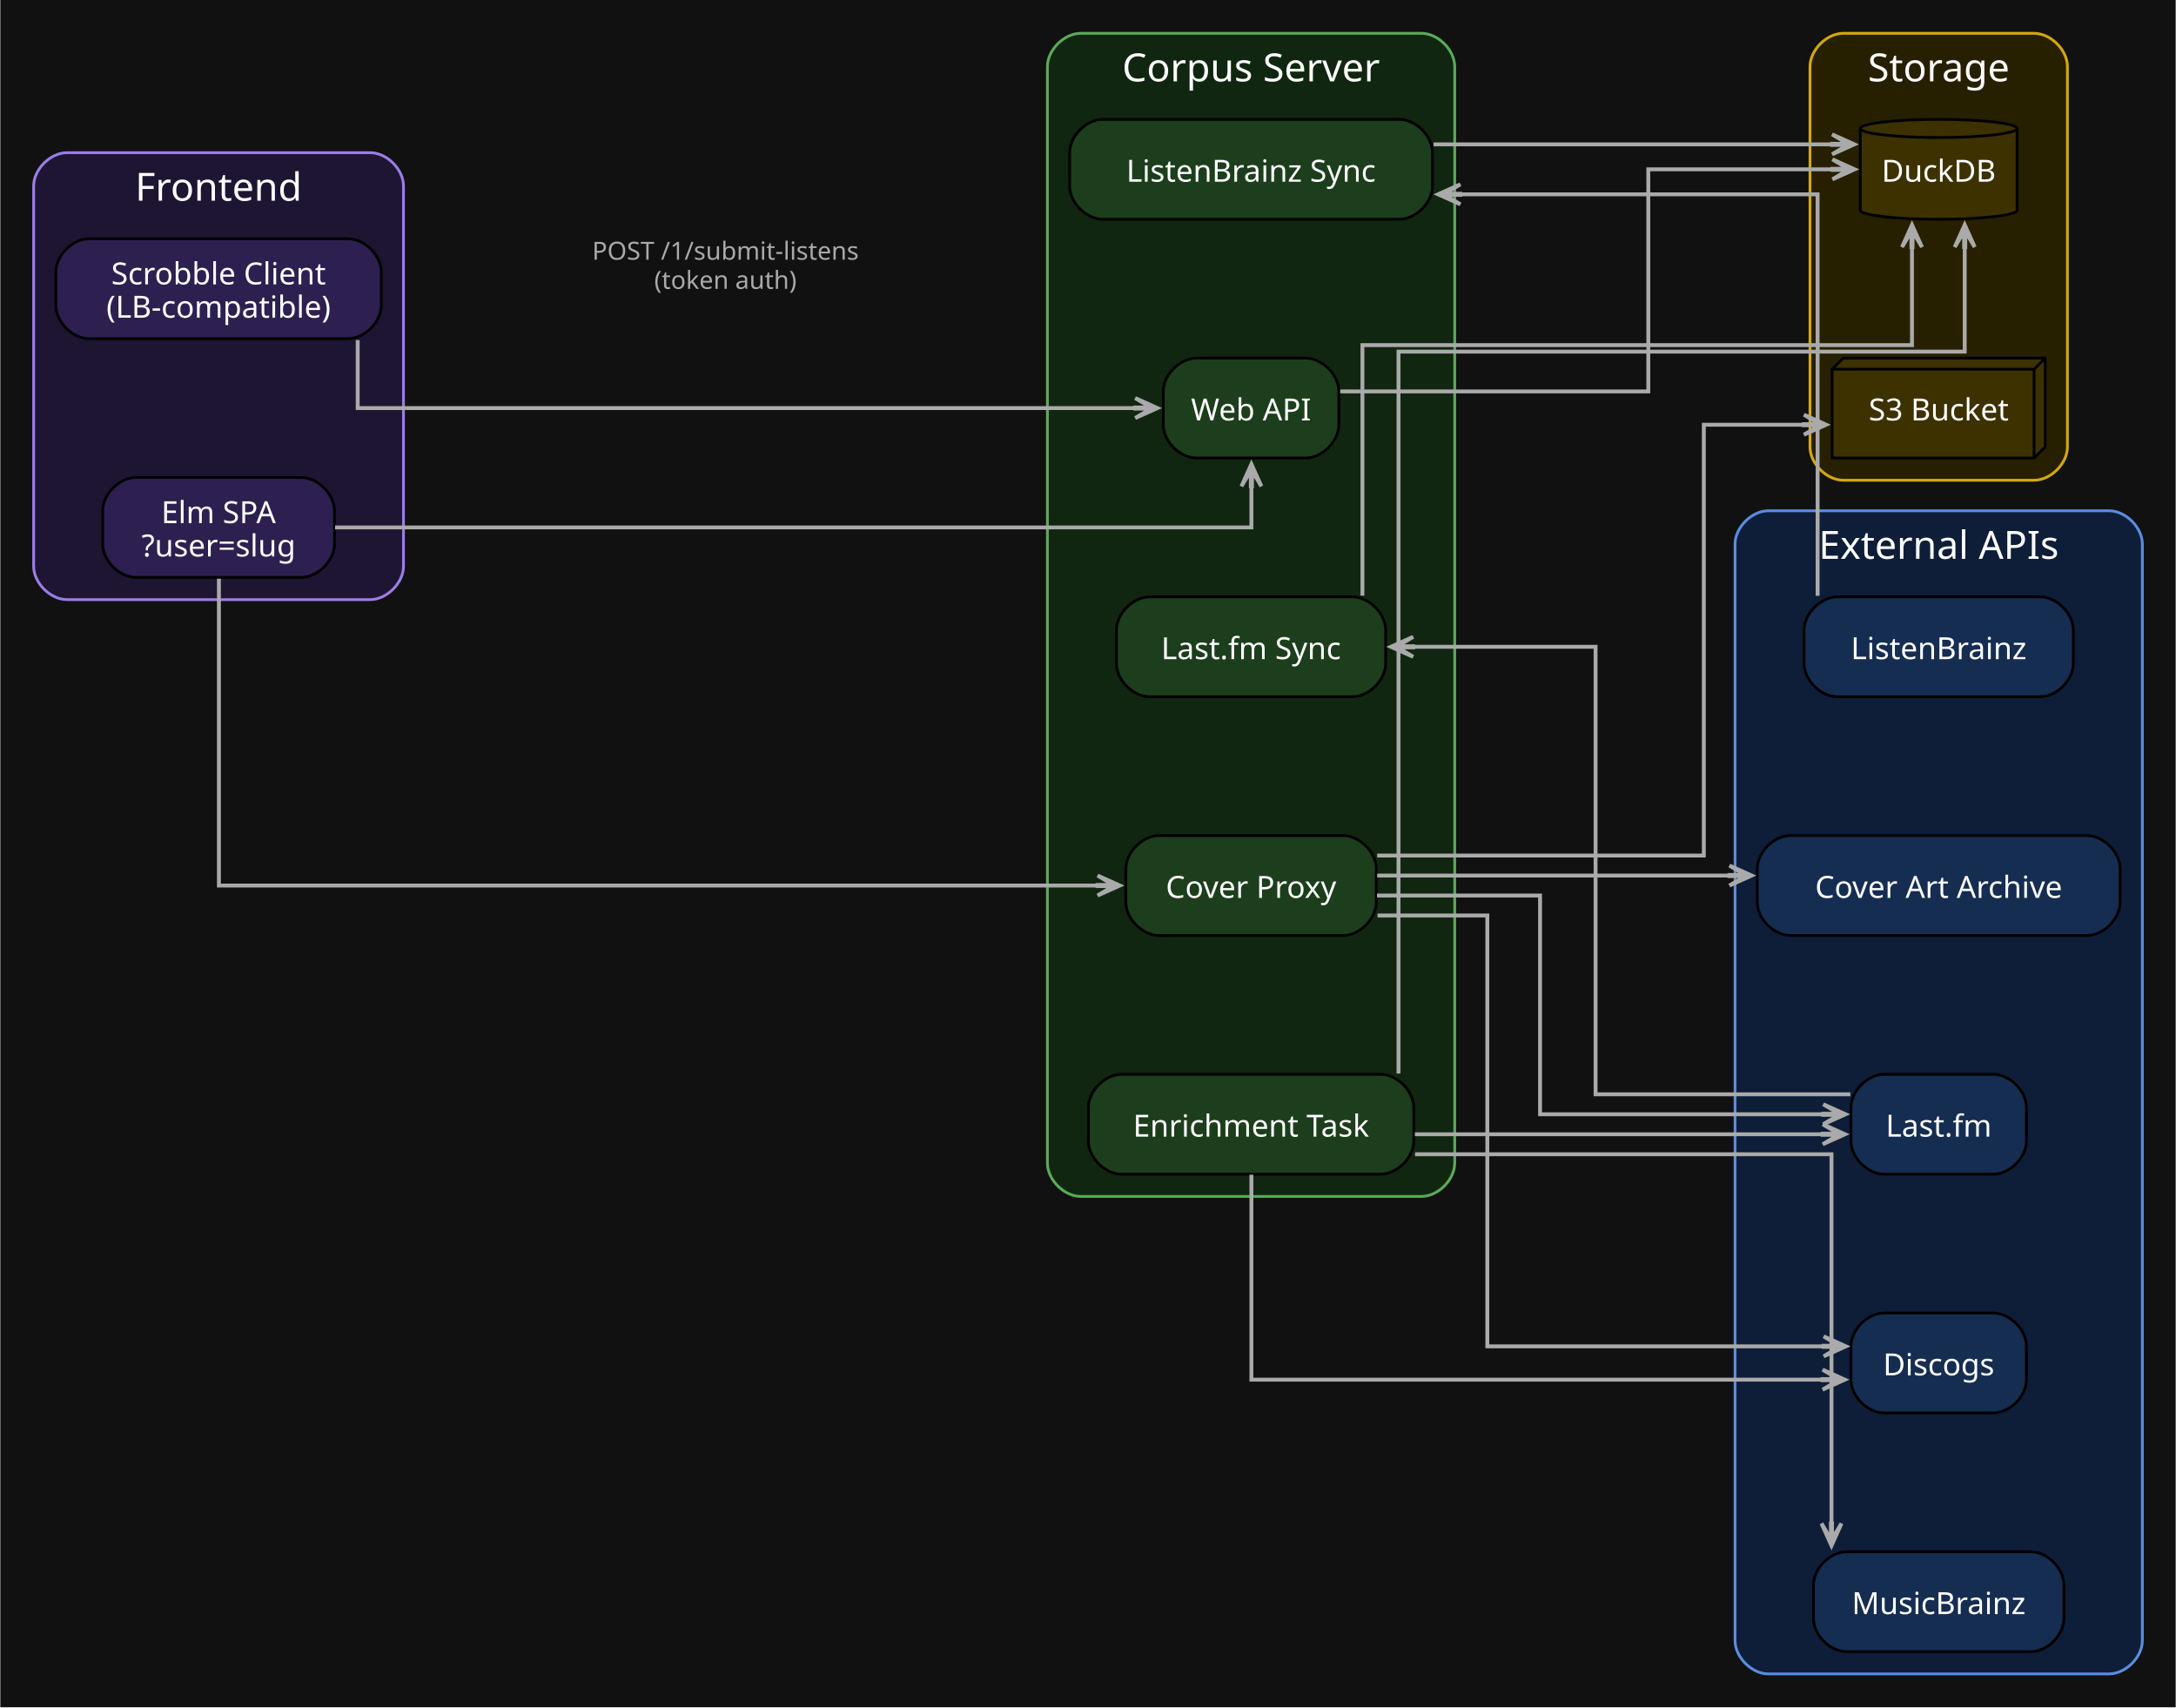
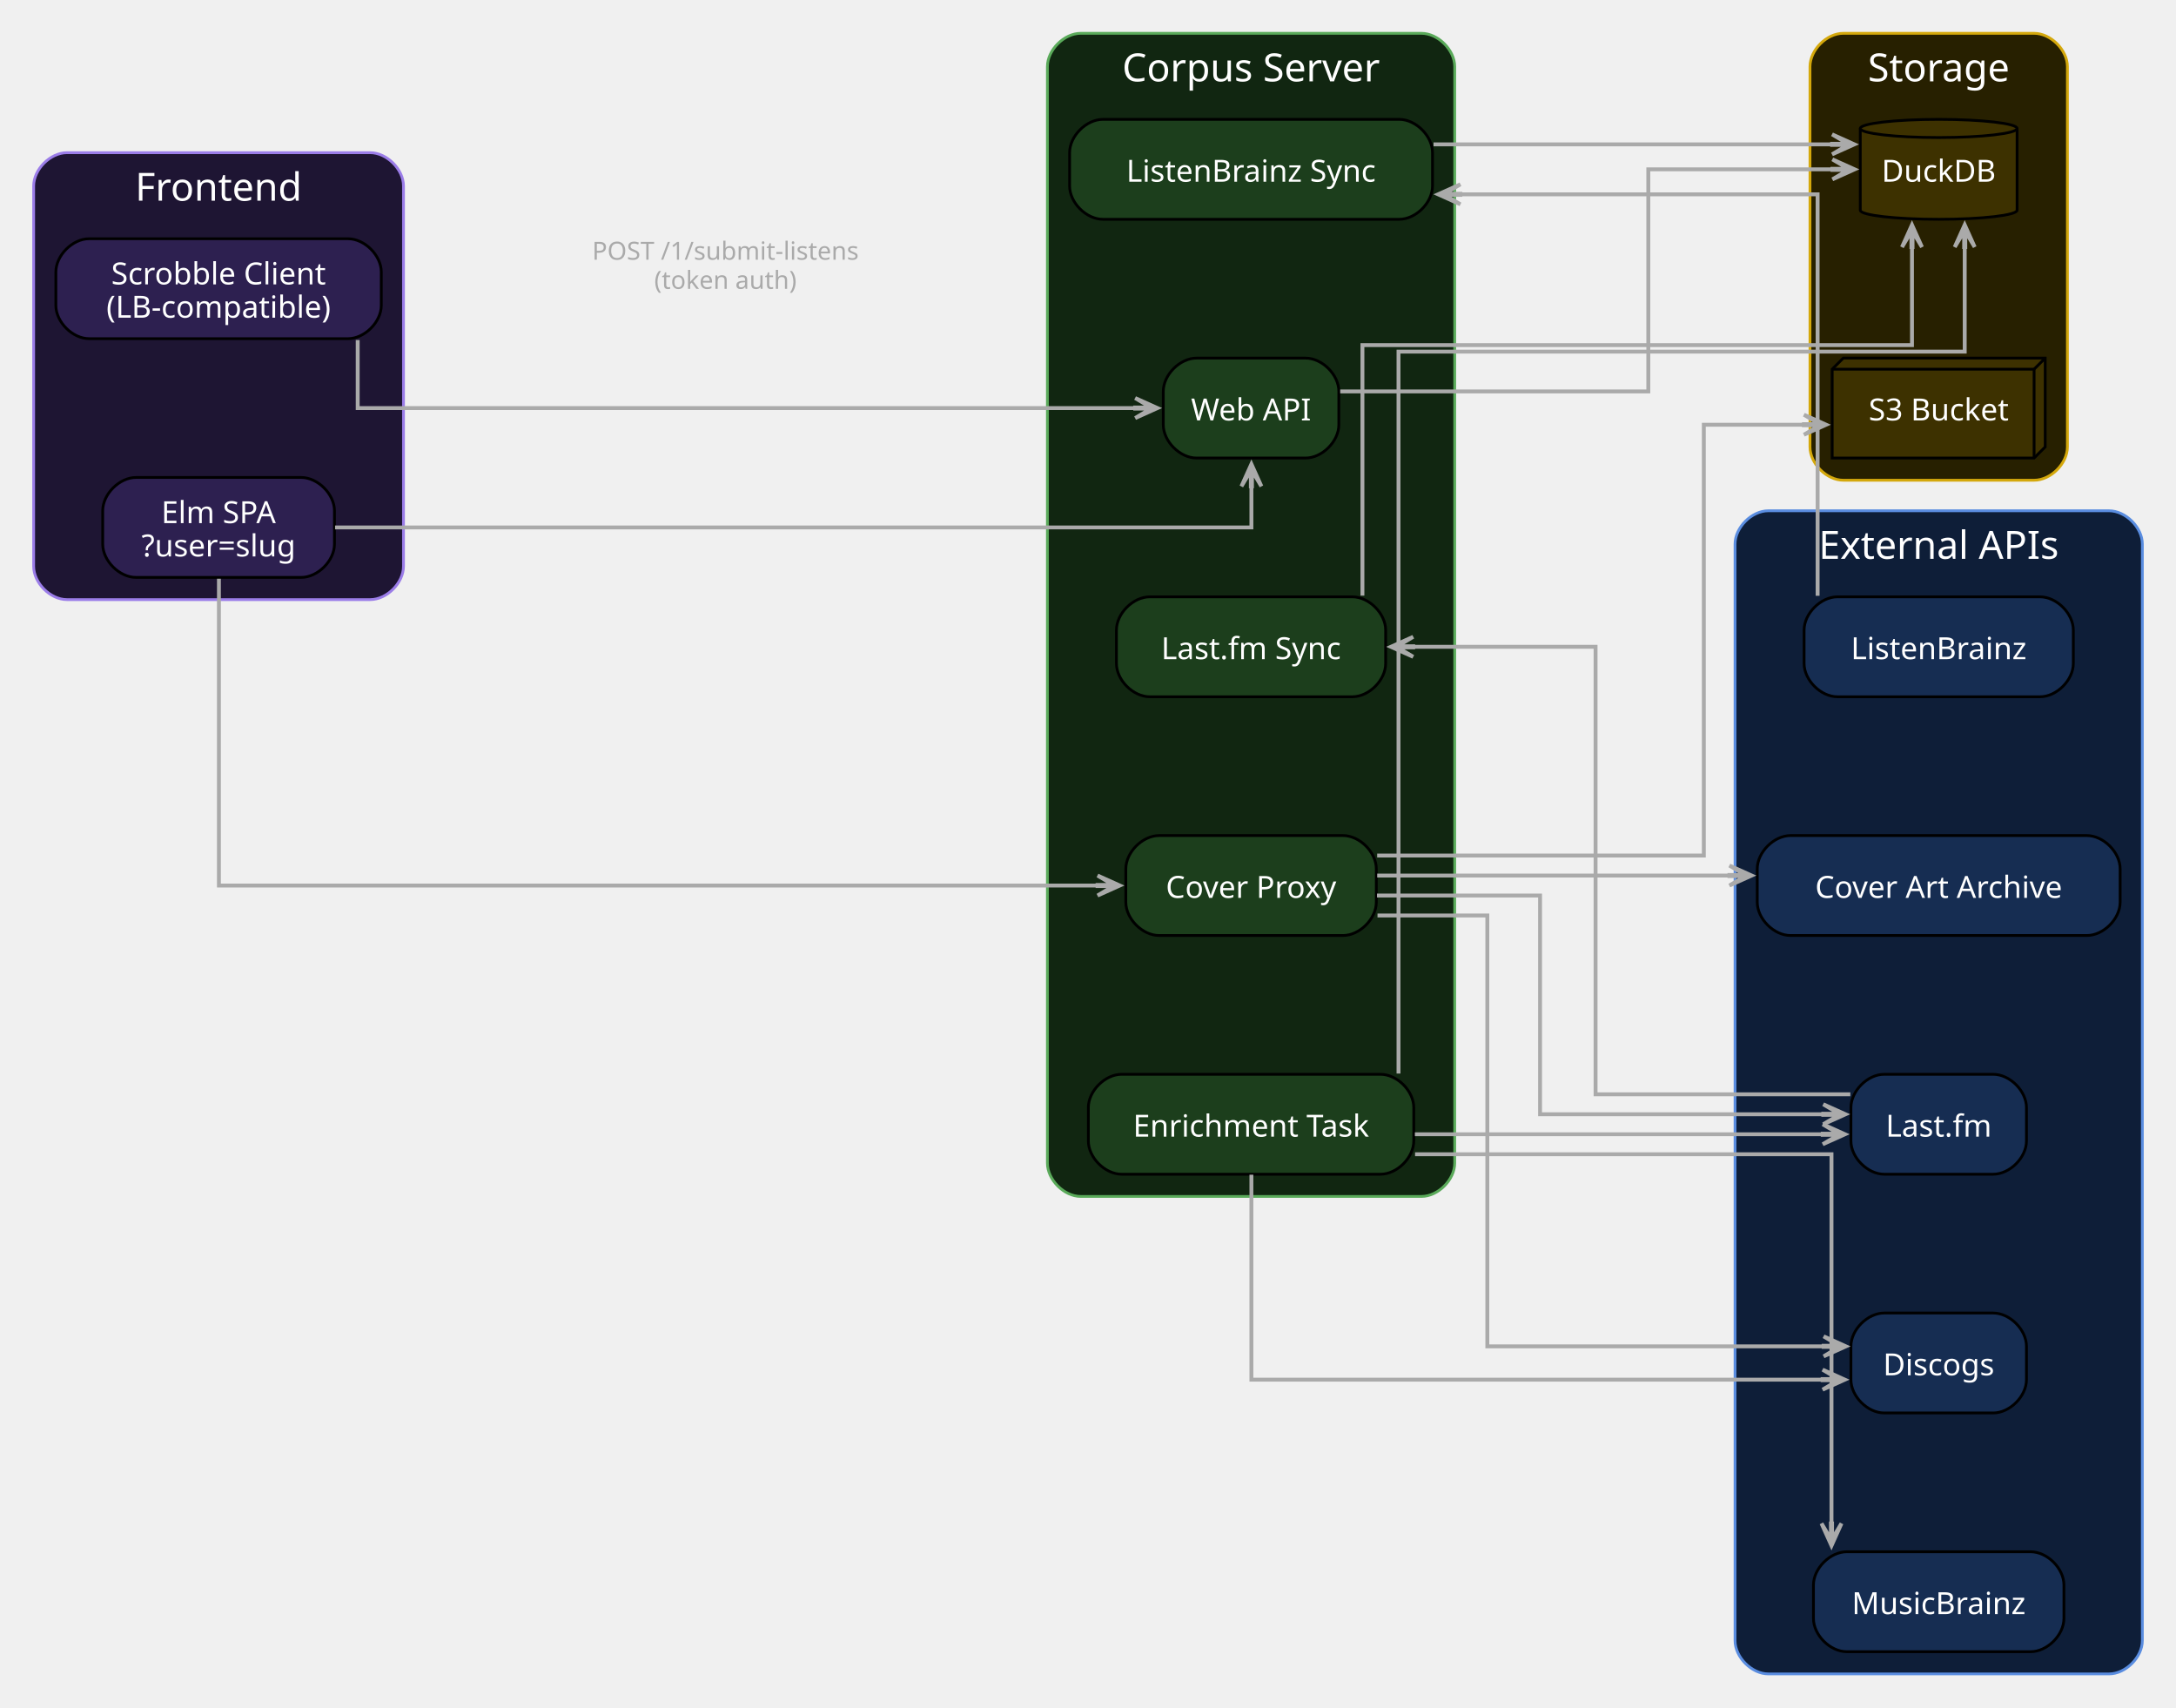
<svg xmlns="http://www.w3.org/2000/svg" width="784pt" height="615pt" viewBox="0.00 0.00 783.75 615.00">
  <g id="graph0" class="graph" transform="scale(1 1) rotate(0) translate(4 611)">
-     <polygon fill="#111111" stroke="none" points="-4,4 -4,-611 779.75,-611 779.75,4 -4,4" />
    <g id="clust1" class="cluster">
      <path fill="#1e1533" stroke="#9b7de8" d="M20,-395C20,-395 129.25,-395 129.25,-395 135.25,-395 141.25,-401 141.25,-407 141.25,-407 141.25,-544 141.25,-544 141.25,-550 135.25,-556 129.25,-556 129.25,-556 20,-556 20,-556 14,-556 8,-550 8,-544 8,-544 8,-407 8,-407 8,-401 14,-395 20,-395" />
      <text text-anchor="middle" x="74.62" y="-538.7" font-family="Atkinson Hyperlegible Mono" font-size="14.00" fill="white">Frontend</text>
    </g>
    <g id="clust2" class="cluster">
      <path fill="#112611" stroke="#5aaa5a" d="M385.25,-180C385.25,-180 508,-180 508,-180 514,-180 520,-186 520,-192 520,-192 520,-587 520,-587 520,-593 514,-599 508,-599 508,-599 385.25,-599 385.25,-599 379.25,-599 373.25,-593 373.25,-587 373.25,-587 373.25,-192 373.25,-192 373.25,-186 379.25,-180 385.25,-180" />
      <text text-anchor="middle" x="446.62" y="-581.7" font-family="Atkinson Hyperlegible Mono" font-size="14.00" fill="white">Corpus Server</text>
    </g>
    <g id="clust3" class="cluster">
      <path fill="#272000" stroke="#d4a80c" d="M660,-438C660,-438 728.75,-438 728.75,-438 734.75,-438 740.75,-444 740.75,-450 740.75,-450 740.75,-587 740.75,-587 740.75,-593 734.75,-599 728.75,-599 728.75,-599 660,-599 660,-599 654,-599 648,-593 648,-587 648,-587 648,-450 648,-450 648,-444 654,-438 660,-438" />
      <text text-anchor="middle" x="694.38" y="-581.7" font-family="Atkinson Hyperlegible Mono" font-size="14.00" fill="white">Storage</text>
    </g>
    <g id="clust4" class="cluster">
      <path fill="#0e1e38" stroke="#5a8de0" d="M633,-8C633,-8 755.75,-8 755.75,-8 761.75,-8 767.75,-14 767.75,-20 767.75,-20 767.75,-415 767.75,-415 767.75,-421 761.75,-427 755.75,-427 755.75,-427 633,-427 633,-427 627,-427 621,-421 621,-415 621,-415 621,-20 621,-20 621,-14 627,-8 633,-8" />
      <text text-anchor="middle" x="694.38" y="-409.7" font-family="Atkinson Hyperlegible Mono" font-size="14.00" fill="white">External APIs</text>
    </g>
    <g id="node1" class="node">
      <path fill="#2d2050" stroke="black" d="M104.38,-439C104.38,-439 44.88,-439 44.88,-439 38.88,-439 32.88,-433 32.88,-427 32.88,-427 32.88,-415 32.88,-415 32.88,-409 38.88,-403 44.88,-403 44.88,-403 104.38,-403 104.38,-403 110.38,-403 116.38,-409 116.38,-415 116.38,-415 116.38,-427 116.38,-427 116.38,-433 110.38,-439 104.38,-439" />
      <text text-anchor="middle" x="74.62" y="-422.55" font-family="Atkinson Hyperlegible Mono" font-size="11.00" fill="white">Elm SPA</text>
      <text text-anchor="middle" x="74.62" y="-410.55" font-family="Atkinson Hyperlegible Mono" font-size="11.00" fill="white">?user=slug</text>
    </g>
    <g id="node3" class="node">
      <path fill="#1c3e1c" stroke="black" d="M466.25,-482C466.25,-482 427,-482 427,-482 421,-482 415,-476 415,-470 415,-470 415,-458 415,-458 415,-452 421,-446 427,-446 427,-446 466.25,-446 466.25,-446 472.25,-446 478.25,-452 478.25,-458 478.25,-458 478.25,-470 478.25,-470 478.25,-476 472.25,-482 466.25,-482" />
      <text text-anchor="middle" x="446.62" y="-459.55" font-family="Atkinson Hyperlegible Mono" font-size="11.00" fill="white">Web API</text>
    </g>
    <g id="edge12" class="edge">
      <path fill="none" stroke="#aaaaaa" stroke-width="1.4" d="M116.59,-421C213.91,-421 446.75,-421 446.75,-421 446.75,-421 446.75,-435.81 446.75,-435.81" />
      <polygon fill="#aaaaaa" stroke="#aaaaaa" stroke-width="1.4" points="446.75,-443.81 443.15,-435.81 446.55,-441.51 446.55,-435.81 446.75,-435.81 446.95,-435.81 446.95,-441.51 450.35,-435.81 446.75,-443.81" />
    </g>
    <g id="node4" class="node">
      <path fill="#1c3e1c" stroke="black" d="M479.75,-310C479.75,-310 413.5,-310 413.5,-310 407.5,-310 401.5,-304 401.5,-298 401.5,-298 401.5,-286 401.5,-286 401.5,-280 407.5,-274 413.5,-274 413.5,-274 479.75,-274 479.75,-274 485.75,-274 491.75,-280 491.75,-286 491.75,-286 491.75,-298 491.75,-298 491.75,-304 485.75,-310 479.75,-310" />
      <text text-anchor="middle" x="446.62" y="-287.55" font-family="Atkinson Hyperlegible Mono" font-size="11.00" fill="white">Cover Proxy</text>
    </g>
    <g id="edge14" class="edge">
      <path fill="none" stroke="#aaaaaa" stroke-width="1.4" d="M74.75,-402.52C74.75,-366.85 74.75,-292 74.75,-292 74.75,-292 391.32,-292 391.32,-292" />
      <polygon fill="#aaaaaa" stroke="#aaaaaa" stroke-width="1.4" points="399.32,-292 391.32,-295.6 397.03,-292.2 391.32,-292.2 391.32,-292 391.32,-291.8 397.03,-291.8 391.32,-288.4 399.32,-292" />
    </g>
    <g id="node2" class="node">
      <path fill="#2d2050" stroke="black" d="M121.25,-525C121.25,-525 28,-525 28,-525 22,-525 16,-519 16,-513 16,-513 16,-501 16,-501 16,-495 22,-489 28,-489 28,-489 121.25,-489 121.25,-489 127.25,-489 133.25,-495 133.25,-501 133.25,-501 133.25,-513 133.25,-513 133.25,-519 127.25,-525 121.25,-525" />
      <text text-anchor="middle" x="74.62" y="-508.55" font-family="Atkinson Hyperlegible Mono" font-size="11.00" fill="white">Scrobble Client</text>
      <text text-anchor="middle" x="74.62" y="-496.55" font-family="Atkinson Hyperlegible Mono" font-size="11.00" fill="white">(LB-compatible)</text>
    </g>
    <g id="edge10" class="edge">
      <path fill="none" stroke="#aaaaaa" stroke-width="1.4" d="M124.75,-488.51C124.75,-476.86 124.75,-464 124.75,-464 124.75,-464 404.88,-464 404.88,-464" />
      <polygon fill="#aaaaaa" stroke="#aaaaaa" stroke-width="1.4" points="412.88,-464 404.88,-467.6 410.59,-464.2 404.88,-464.2 404.88,-464 404.88,-463.8 410.59,-463.8 404.88,-460.4 412.88,-464" />
      <text text-anchor="middle" x="257.25" y="-517.45" font-family="Atkinson Hyperlegible Mono" font-size="9.00" fill="#aaaaaa">POST /1/submit-listens</text>
      <text text-anchor="middle" x="257.25" y="-506.95" font-family="Atkinson Hyperlegible Mono" font-size="9.00" fill="#aaaaaa">(token auth)</text>
    </g>
    <g id="node8" class="node">
      <path fill="#3d3100" stroke="black" d="M722.62,-564.73C722.62,-566.53 709.96,-568 694.38,-568 678.79,-568 666.12,-566.53 666.12,-564.73 666.12,-564.73 666.12,-535.27 666.12,-535.27 666.12,-533.47 678.79,-532 694.38,-532 709.96,-532 722.62,-533.47 722.62,-535.27 722.62,-535.27 722.62,-564.73 722.62,-564.73" />
      <path fill="none" stroke="black" d="M722.62,-564.73C722.62,-562.92 709.96,-561.45 694.38,-561.45 678.79,-561.45 666.12,-562.92 666.12,-564.73" />
      <text text-anchor="middle" x="694.38" y="-545.55" font-family="Atkinson Hyperlegible Mono" font-size="11.00" fill="white">DuckDB</text>
    </g>
    <g id="edge11" class="edge">
      <path fill="none" stroke="#aaaaaa" stroke-width="1.4" d="M478.75,-470C520.94,-470 589.75,-470 589.75,-470 589.75,-470 589.75,-550 589.75,-550 589.75,-550 656.08,-550 656.08,-550" />
      <polygon fill="#aaaaaa" stroke="#aaaaaa" stroke-width="1.4" points="664.08,-550 656.08,-553.6 661.79,-550.2 656.08,-550.2 656.08,-550 656.08,-549.8 661.79,-549.8 656.08,-546.4 664.08,-550" />
    </g>
    <g id="node9" class="node">
      <polygon fill="#3d3100" stroke="black" points="732.75,-482 660,-482 656,-478 656,-446 728.75,-446 732.75,-450 732.75,-482" />
      <polyline fill="none" stroke="black" points="728.75,-478 656,-478" />
      <polyline fill="none" stroke="black" points="728.75,-478 728.75,-446" />
      <polyline fill="none" stroke="black" points="728.75,-478 732.75,-482" />
      <text text-anchor="middle" x="694.38" y="-459.55" font-family="Atkinson Hyperlegible Mono" font-size="11.00" fill="white">S3 Bucket</text>
    </g>
    <g id="edge15" class="edge">
      <path fill="none" stroke="#aaaaaa" stroke-width="1.4" d="M492.06,-302.8C540.33,-302.8 609.75,-302.8 609.75,-302.8 609.75,-302.8 609.75,-458 609.75,-458 609.75,-458 645.82,-458 645.82,-458" />
      <polygon fill="#aaaaaa" stroke="#aaaaaa" stroke-width="1.4" points="653.82,-458 645.82,-461.6 651.53,-458.2 645.82,-458.2 645.82,-458 645.82,-457.8 651.53,-457.8 645.82,-454.4 653.82,-458" />
    </g>
    <g id="node11" class="node">
      <path fill="#162d52" stroke="black" d="M714,-224C714,-224 674.75,-224 674.75,-224 668.75,-224 662.75,-218 662.75,-212 662.75,-212 662.75,-200 662.75,-200 662.75,-194 668.75,-188 674.75,-188 674.75,-188 714,-188 714,-188 720,-188 726,-194 726,-200 726,-200 726,-212 726,-212 726,-218 720,-224 714,-224" />
      <text text-anchor="middle" x="694.38" y="-201.55" font-family="Atkinson Hyperlegible Mono" font-size="11.00" fill="white">Last.fm</text>
    </g>
    <g id="edge17" class="edge">
      <path fill="none" stroke="#aaaaaa" stroke-width="1.4" d="M491.99,-288.4C520.05,-288.4 550.75,-288.4 550.75,-288.4 550.75,-288.4 550.75,-209.6 550.75,-209.6 550.75,-209.6 652.79,-209.6 652.79,-209.6" />
      <polygon fill="#aaaaaa" stroke="#aaaaaa" stroke-width="1.4" points="660.79,-209.6 652.79,-213.2 658.5,-209.8 652.79,-209.8 652.79,-209.6 652.79,-209.4 658.5,-209.4 652.79,-206 660.79,-209.6" />
    </g>
    <g id="node13" class="node">
      <path fill="#162d52" stroke="black" d="M714,-138C714,-138 674.75,-138 674.75,-138 668.75,-138 662.75,-132 662.75,-126 662.75,-126 662.75,-114 662.75,-114 662.75,-108 668.75,-102 674.75,-102 674.75,-102 714,-102 714,-102 720,-102 726,-108 726,-114 726,-114 726,-126 726,-126 726,-132 720,-138 714,-138" />
      <text text-anchor="middle" x="694.38" y="-115.55" font-family="Atkinson Hyperlegible Mono" font-size="11.00" fill="white">Discogs</text>
    </g>
    <g id="edge18" class="edge">
      <path fill="none" stroke="#aaaaaa" stroke-width="1.4" d="M492.18,-281.2C512.42,-281.2 531.75,-281.2 531.75,-281.2 531.75,-281.2 531.75,-126 531.75,-126 531.75,-126 652.93,-126 652.93,-126" />
      <polygon fill="#aaaaaa" stroke="#aaaaaa" stroke-width="1.4" points="660.93,-126 652.93,-129.6 658.63,-126.2 652.93,-126.2 652.93,-126 652.93,-125.8 658.63,-125.8 652.93,-122.4 660.93,-126" />
    </g>
    <g id="node14" class="node">
      <path fill="#162d52" stroke="black" d="M747.75,-310C747.75,-310 641,-310 641,-310 635,-310 629,-304 629,-298 629,-298 629,-286 629,-286 629,-280 635,-274 641,-274 641,-274 747.75,-274 747.75,-274 753.75,-274 759.75,-280 759.75,-286 759.75,-286 759.75,-298 759.75,-298 759.75,-304 753.75,-310 747.75,-310" />
      <text text-anchor="middle" x="694.38" y="-287.55" font-family="Atkinson Hyperlegible Mono" font-size="11.00" fill="white">Cover Art Archive</text>
    </g>
    <g id="edge16" class="edge">
      <path fill="none" stroke="#aaaaaa" stroke-width="1.4" d="M492.07,-295.6C492.07,-295.6 618.98,-295.6 618.98,-295.6" />
      <polygon fill="#aaaaaa" stroke="#aaaaaa" stroke-width="1.4" points="626.98,-295.6 618.98,-299.2 624.68,-295.8 618.98,-295.8 618.98,-295.6 618.98,-295.4 624.68,-295.4 618.98,-292 626.98,-295.6" />
    </g>
    <g id="node5" class="node">
      <path fill="#1c3e1c" stroke="black" d="M500,-568C500,-568 393.25,-568 393.25,-568 387.25,-568 381.25,-562 381.25,-556 381.25,-556 381.25,-544 381.25,-544 381.25,-538 387.25,-532 393.25,-532 393.25,-532 500,-532 500,-532 506,-532 512,-538 512,-544 512,-544 512,-556 512,-556 512,-562 506,-568 500,-568" />
      <text text-anchor="middle" x="446.62" y="-545.55" font-family="Atkinson Hyperlegible Mono" font-size="11.00" fill="white">ListenBrainz Sync</text>
    </g>
    <g id="edge3" class="edge">
      <path fill="none" stroke="#aaaaaa" stroke-width="1.4" d="M512.37,-559C512.37,-559 655.97,-559 655.97,-559" />
      <polygon fill="#aaaaaa" stroke="#aaaaaa" stroke-width="1.4" points="663.97,-559 655.97,-562.6 661.67,-559.2 655.97,-559.2 655.97,-559 655.97,-558.8 661.67,-558.8 655.97,-555.4 663.97,-559" />
    </g>
    <g id="node6" class="node">
      <path fill="#1c3e1c" stroke="black" d="M483.12,-396C483.12,-396 410.12,-396 410.12,-396 404.12,-396 398.12,-390 398.12,-384 398.12,-384 398.12,-372 398.12,-372 398.12,-366 404.12,-360 410.12,-360 410.12,-360 483.12,-360 483.12,-360 489.12,-360 495.12,-366 495.12,-372 495.12,-372 495.12,-384 495.12,-384 495.12,-390 489.12,-396 483.12,-396" />
      <text text-anchor="middle" x="446.62" y="-373.55" font-family="Atkinson Hyperlegible Mono" font-size="11.00" fill="white">Last.fm Sync</text>
    </g>
    <g id="edge4" class="edge">
      <path fill="none" stroke="#aaaaaa" stroke-width="1.4" d="M486.75,-396.43C486.75,-427.44 486.75,-486.67 486.75,-486.67 486.75,-486.67 684.75,-486.67 684.75,-486.67 684.75,-486.67 684.75,-521.98 684.75,-521.98" />
      <polygon fill="#aaaaaa" stroke="#aaaaaa" stroke-width="1.4" points="684.75,-529.98 681.15,-521.98 684.55,-527.68 684.55,-521.98 684.75,-521.98 684.95,-521.98 684.95,-527.68 688.35,-521.98 684.75,-529.98" />
    </g>
    <g id="node7" class="node">
      <path fill="#1c3e1c" stroke="black" d="M493.25,-224C493.25,-224 400,-224 400,-224 394,-224 388,-218 388,-212 388,-212 388,-200 388,-200 388,-194 394,-188 400,-188 400,-188 493.25,-188 493.25,-188 499.25,-188 505.25,-194 505.25,-200 505.25,-200 505.25,-212 505.25,-212 505.25,-218 499.25,-224 493.25,-224" />
      <text text-anchor="middle" x="446.62" y="-201.55" font-family="Atkinson Hyperlegible Mono" font-size="11.00" fill="white">Enrichment Task</text>
    </g>
    <g id="edge9" class="edge">
      <path fill="none" stroke="#aaaaaa" stroke-width="1.4" d="M499.75,-224.26C499.75,-286.18 499.75,-484.33 499.75,-484.33 499.75,-484.33 703.75,-484.33 703.75,-484.33 703.75,-484.33 703.75,-522 703.75,-522" />
      <polygon fill="#aaaaaa" stroke="#aaaaaa" stroke-width="1.4" points="703.75,-530 700.15,-522 703.55,-527.71 703.55,-522 703.75,-522 703.95,-522 703.95,-527.71 707.35,-522 703.75,-530" />
    </g>
    <g id="edge7" class="edge">
      <path fill="none" stroke="#aaaaaa" stroke-width="1.4" d="M505.65,-202.4C505.65,-202.4 652.6,-202.4 652.6,-202.4" />
      <polygon fill="#aaaaaa" stroke="#aaaaaa" stroke-width="1.4" points="660.6,-202.4 652.6,-206 658.31,-202.6 652.6,-202.6 652.6,-202.4 652.6,-202.2 658.31,-202.2 652.6,-198.8 660.6,-202.4" />
    </g>
    <g id="node12" class="node">
      <path fill="#162d52" stroke="black" d="M727.5,-52C727.5,-52 661.25,-52 661.25,-52 655.25,-52 649.25,-46 649.25,-40 649.25,-40 649.25,-28 649.25,-28 649.25,-22 655.25,-16 661.25,-16 661.25,-16 727.5,-16 727.5,-16 733.5,-16 739.5,-22 739.5,-28 739.5,-28 739.5,-40 739.5,-40 739.5,-46 733.5,-52 727.5,-52" />
      <text text-anchor="middle" x="694.38" y="-29.55" font-family="Atkinson Hyperlegible Mono" font-size="11.00" fill="white">MusicBrainz</text>
    </g>
    <g id="edge6" class="edge">
      <path fill="none" stroke="#aaaaaa" stroke-width="1.4" d="M505.71,-195.2C567.55,-195.2 655.75,-195.2 655.75,-195.2 655.75,-195.2 655.75,-62.2 655.75,-62.2" />
      <polygon fill="#aaaaaa" stroke="#aaaaaa" stroke-width="1.4" points="655.75,-54.2 659.35,-62.2 655.95,-56.49 655.95,-62.2 655.75,-62.2 655.55,-62.2 655.55,-56.49 652.15,-62.2 655.75,-54.2" />
    </g>
    <g id="edge8" class="edge">
      <path fill="none" stroke="#aaaaaa" stroke-width="1.4" d="M446.75,-187.82C446.75,-161.01 446.75,-114 446.75,-114 446.75,-114 652.55,-114 652.55,-114" />
      <polygon fill="#aaaaaa" stroke="#aaaaaa" stroke-width="1.4" points="660.55,-114 652.55,-117.6 658.26,-114.2 652.55,-114.2 652.55,-114 652.55,-113.8 658.26,-113.8 652.55,-110.4 660.55,-114" />
    </g>
    <g id="node10" class="node">
      <path fill="#162d52" stroke="black" d="M730.88,-396C730.88,-396 657.88,-396 657.88,-396 651.88,-396 645.88,-390 645.88,-384 645.88,-384 645.88,-372 645.88,-372 645.88,-366 651.88,-360 657.88,-360 657.88,-360 730.88,-360 730.88,-360 736.88,-360 742.88,-366 742.88,-372 742.88,-372 742.88,-384 742.88,-384 742.88,-390 736.88,-396 730.88,-396" />
      <text text-anchor="middle" x="694.38" y="-373.55" font-family="Atkinson Hyperlegible Mono" font-size="11.00" fill="white">ListenBrainz</text>
    </g>
    <g id="edge1" class="edge">
      <path fill="none" stroke="#aaaaaa" stroke-width="1.4" d="M650.75,-396.38C650.75,-439.01 650.75,-541 650.75,-541 650.75,-541 522.04,-541 522.04,-541" />
      <polygon fill="#aaaaaa" stroke="#aaaaaa" stroke-width="1.4" points="514.04,-541 522.04,-537.4 516.34,-540.8 522.04,-540.8 522.04,-541 522.04,-541.2 516.34,-541.2 522.04,-544.6 514.04,-541" />
    </g>
    <g id="edge2" class="edge">
      <path fill="none" stroke="#aaaaaa" stroke-width="1.4" d="M662.54,-216.8C625.91,-216.8 570.75,-216.8 570.75,-216.8 570.75,-216.8 570.75,-378 570.75,-378 570.75,-378 505.03,-378 505.03,-378" />
      <polygon fill="#aaaaaa" stroke="#aaaaaa" stroke-width="1.4" points="497.03,-378 505.03,-374.4 499.33,-377.8 505.03,-377.8 505.03,-378 505.03,-378.2 499.33,-378.2 505.03,-381.6 497.03,-378" />
    </g>
  </g>
</svg>
